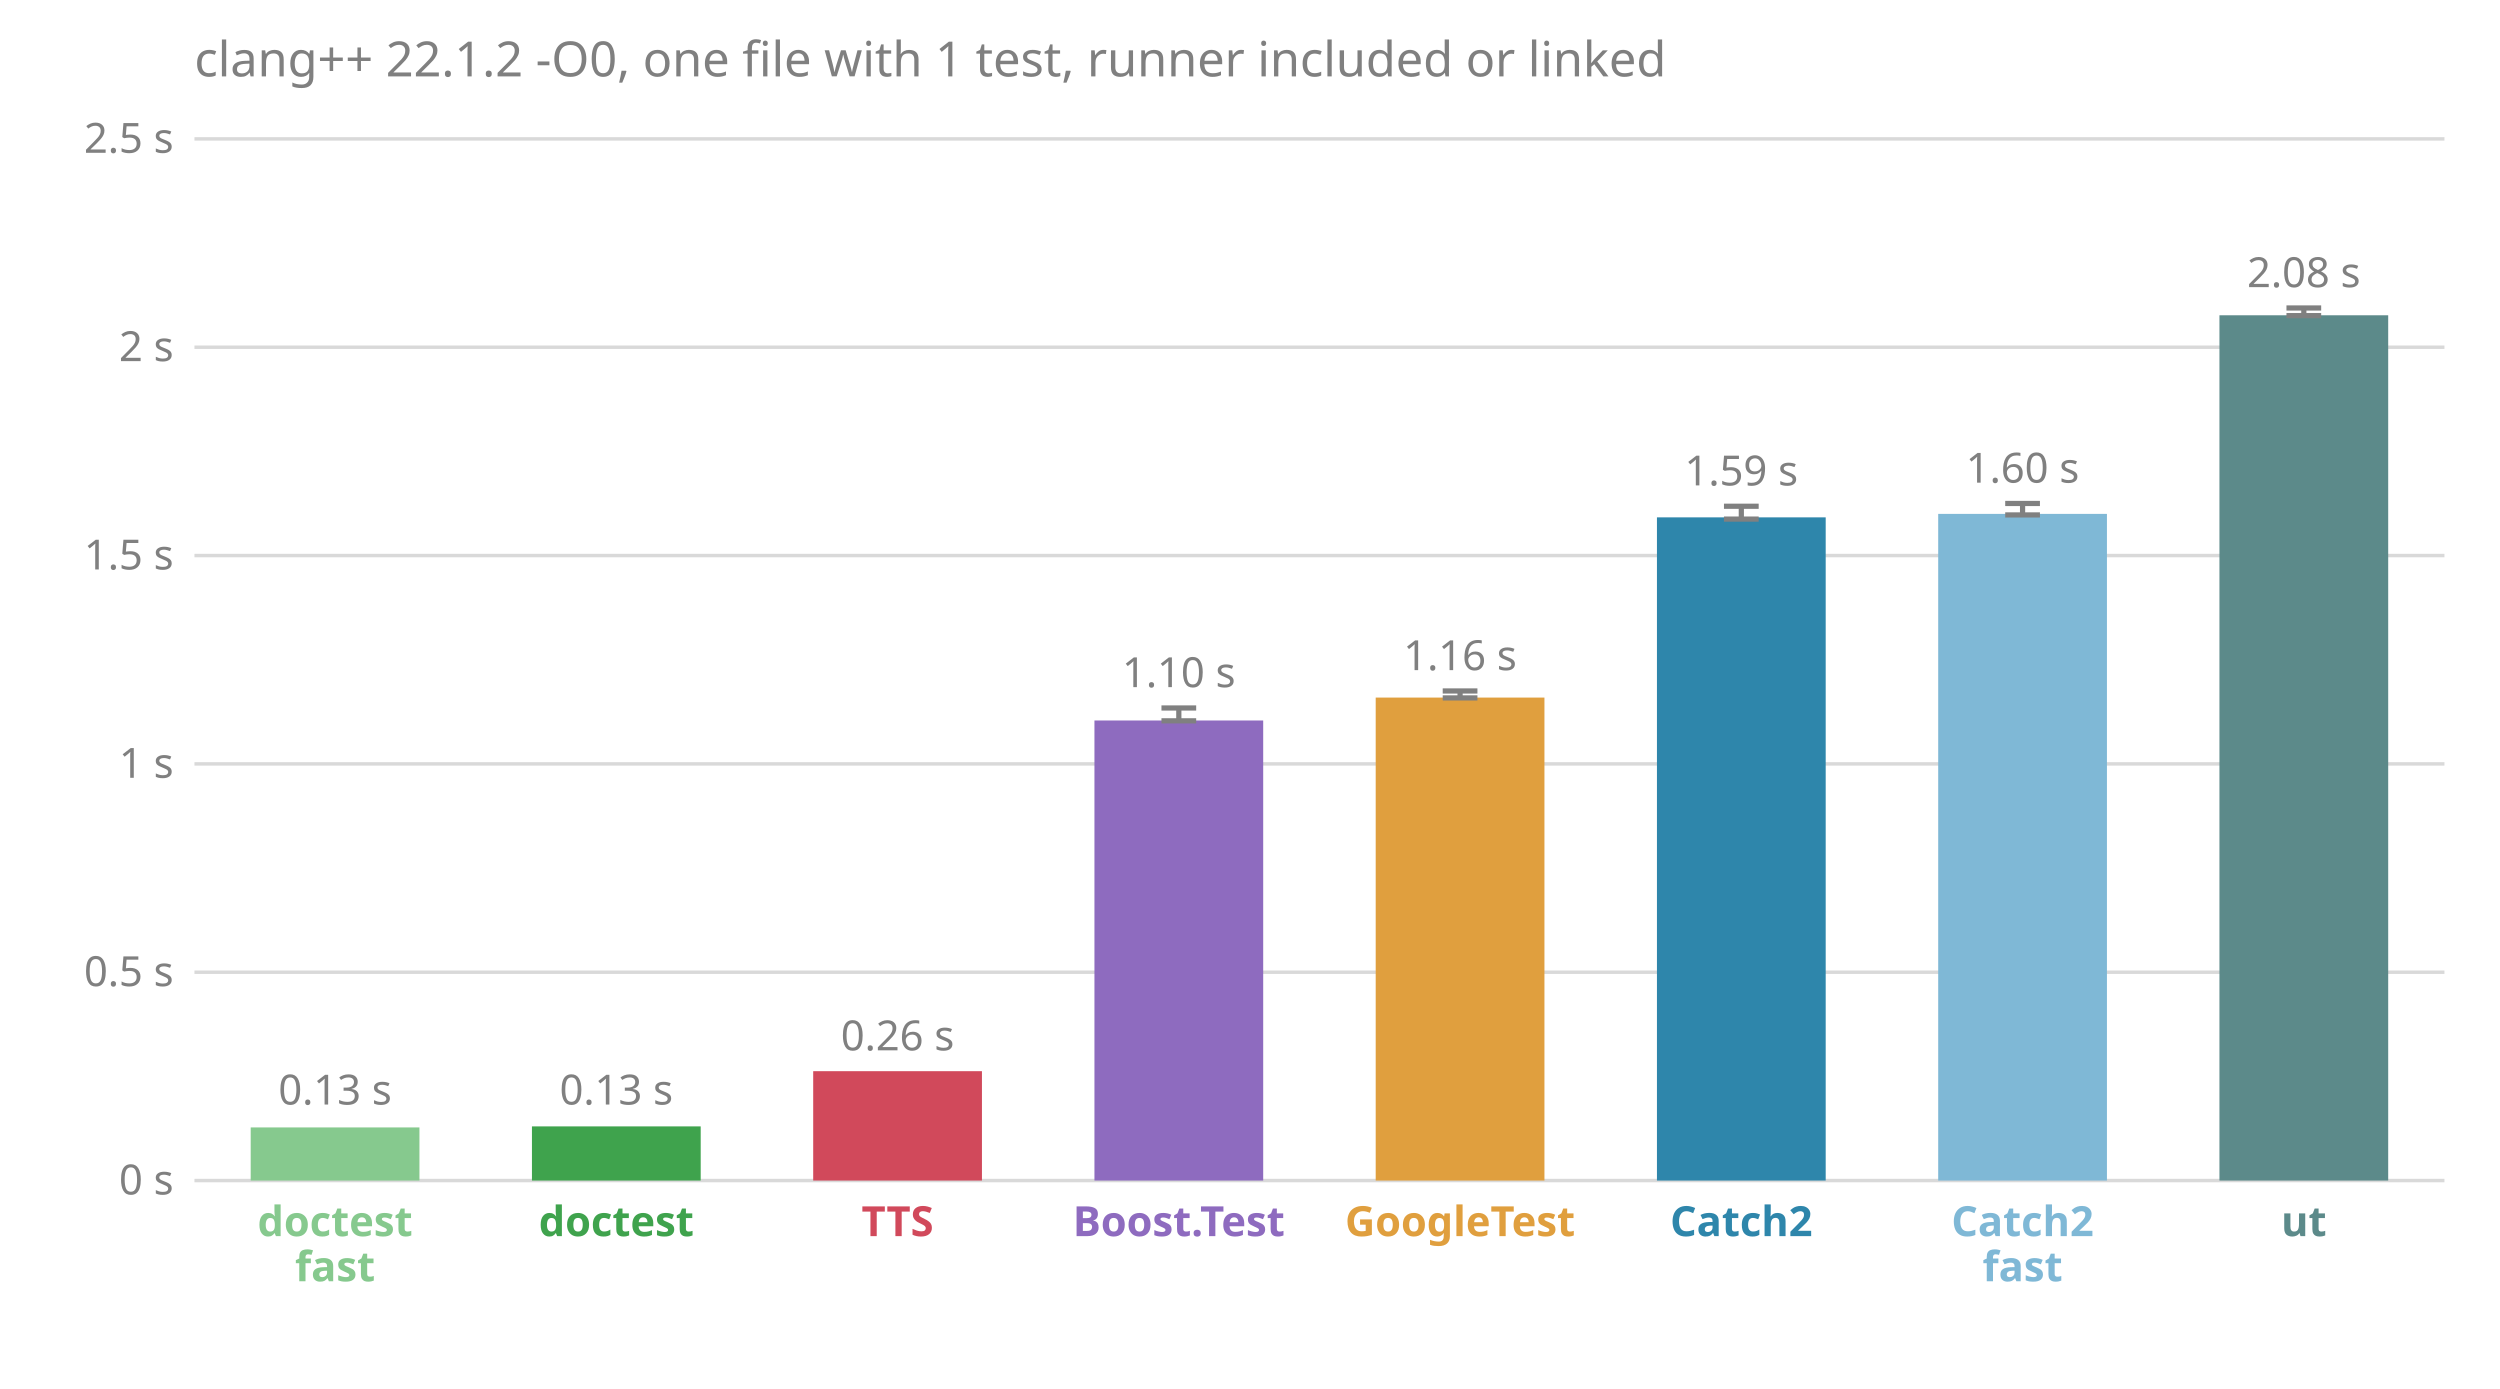
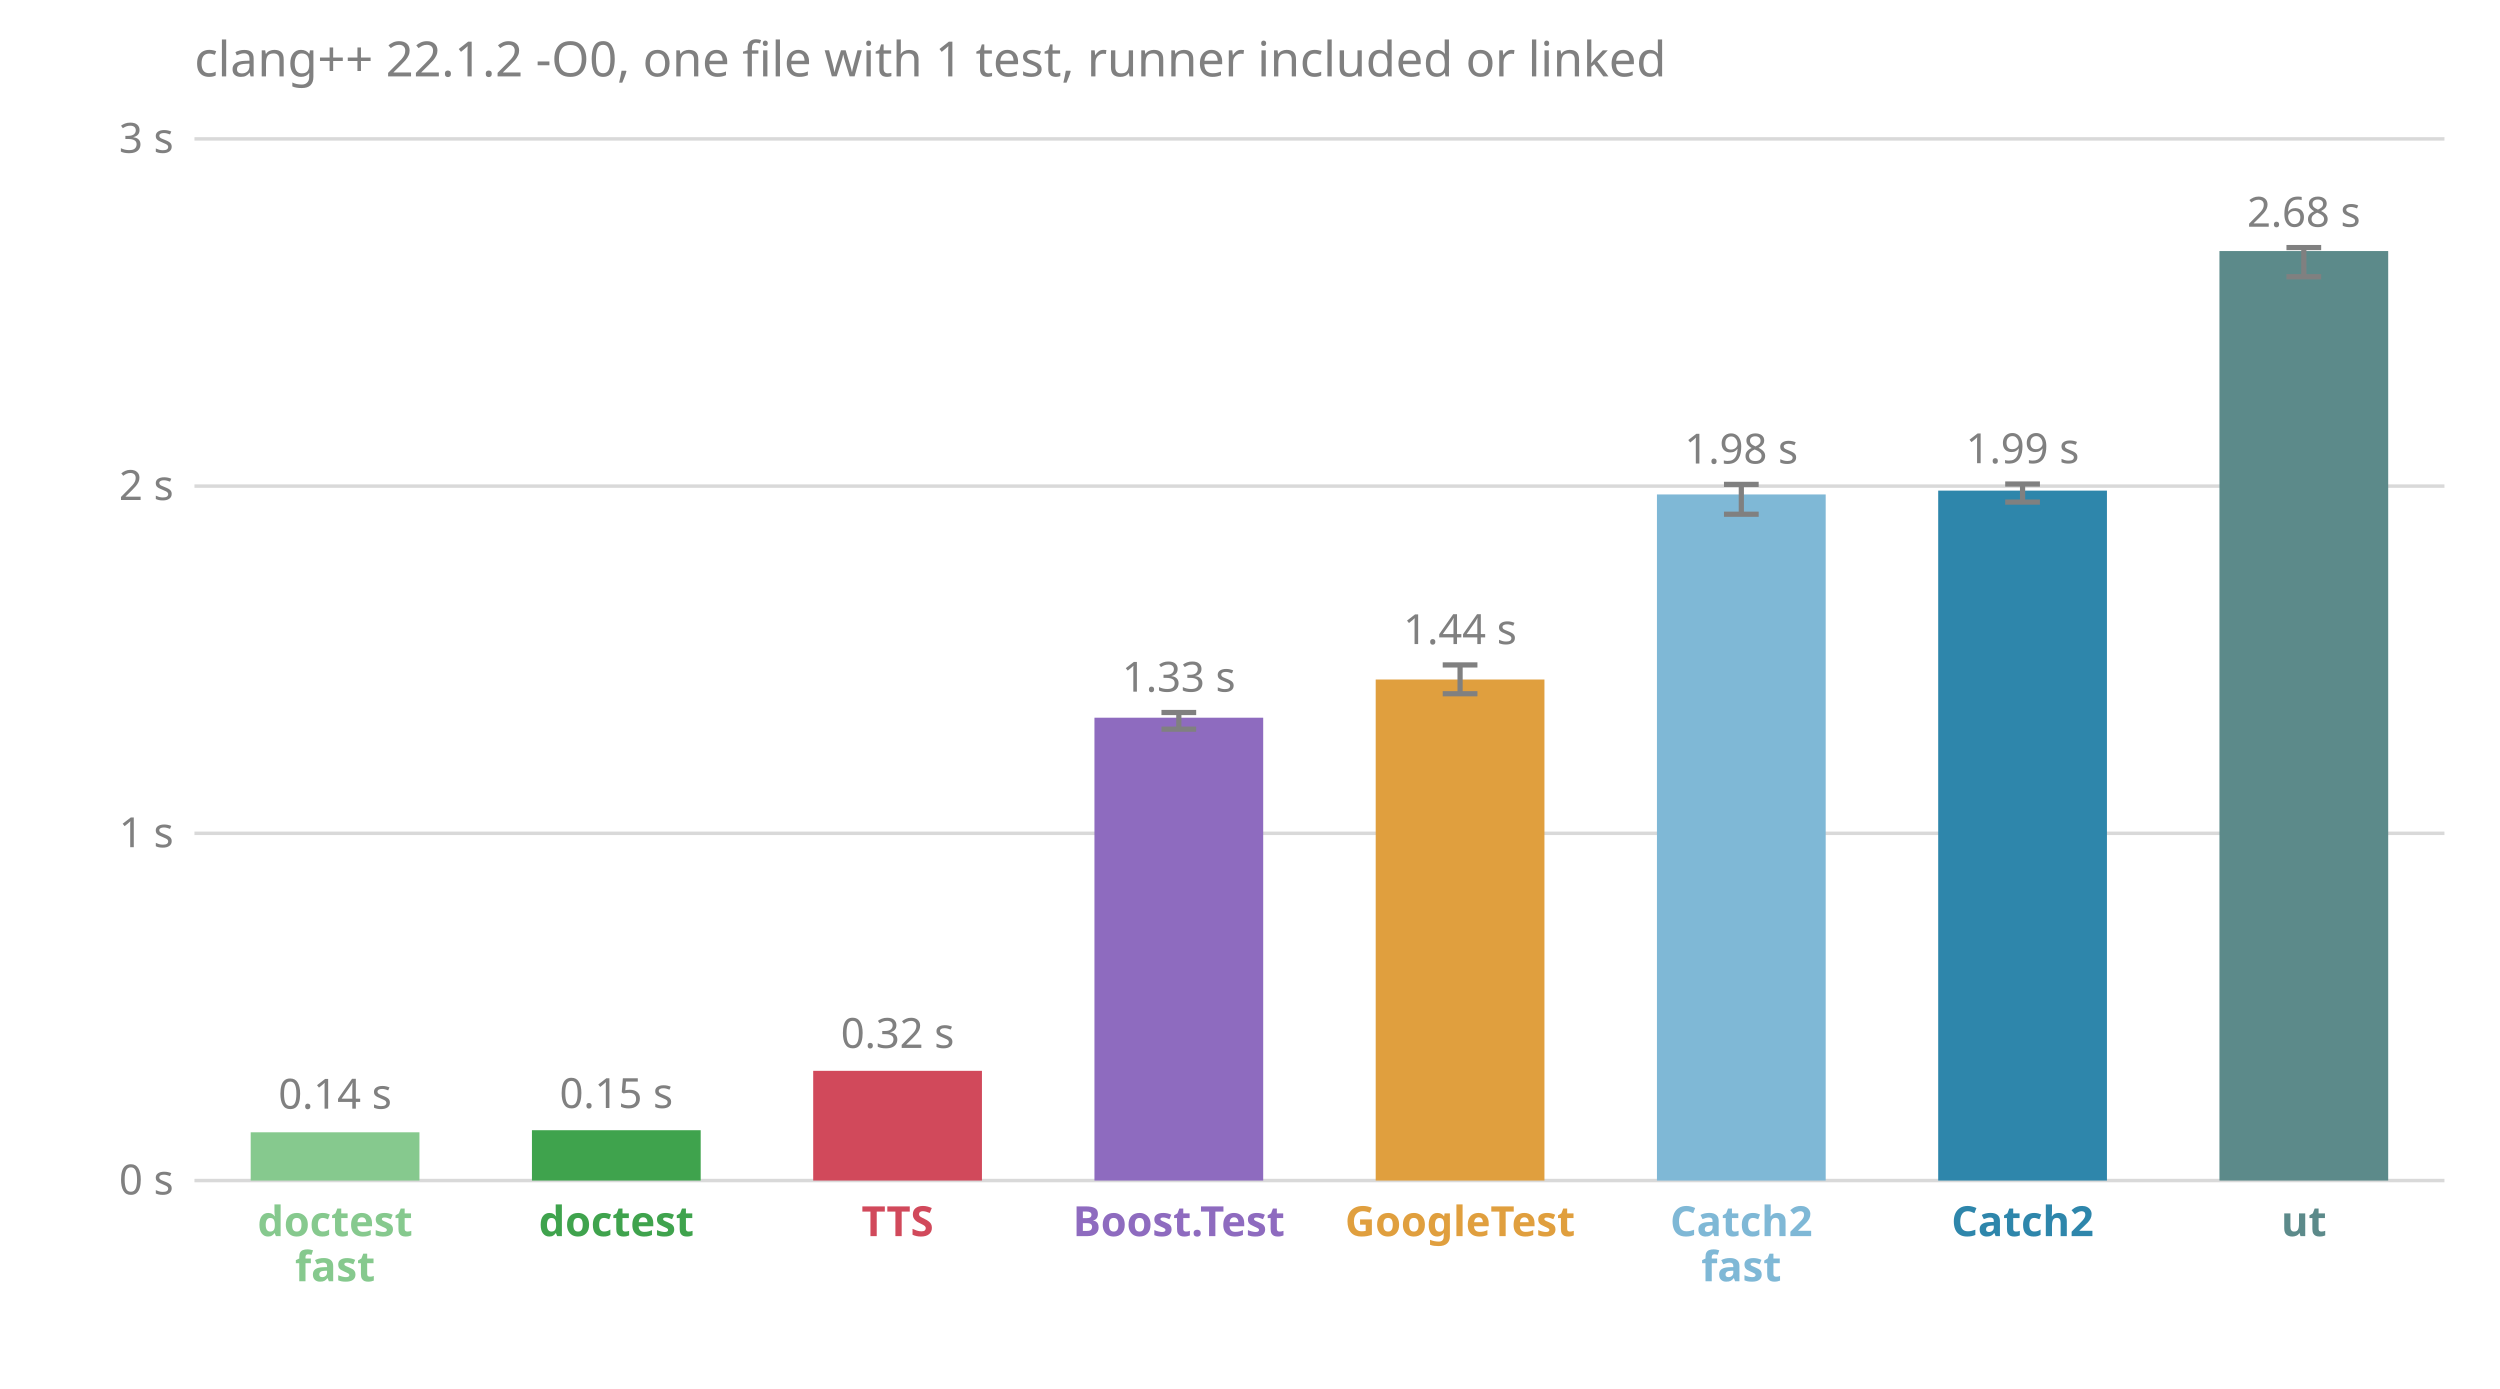
<svg xmlns="http://www.w3.org/2000/svg" viewBox="0 0 720 400" font-family="sans-serif" font-size="12">
  <text x="56.0" y="22.0" fill="#808080" font-size="14">clang++ 22.1.2 -O0, one file with 1 test, runner included or linked</text>
  <line x1="56.0" x2="704.0" y1="340.0" y2="340.0" stroke="#808080" stroke-opacity="0.3" />
  <text x="50.0" y="344.0" fill="#808080" text-anchor="end">0 s</text>
-   <line x1="56.0" x2="704.0" y1="280.0" y2="280.0" stroke="#808080" stroke-opacity="0.3" />
-   <text x="50.0" y="284.0" fill="#808080" text-anchor="end">0.5 s</text>
-   <line x1="56.0" x2="704.0" y1="220.0" y2="220.0" stroke="#808080" stroke-opacity="0.3" />
-   <text x="50.0" y="224.0" fill="#808080" text-anchor="end">1 s</text>
-   <line x1="56.0" x2="704.0" y1="160.0" y2="160.0" stroke="#808080" stroke-opacity="0.3" />
-   <text x="50.0" y="164.0" fill="#808080" text-anchor="end">1.5 s</text>
-   <line x1="56.0" x2="704.0" y1="100.0" y2="100.0" stroke="#808080" stroke-opacity="0.3" />
-   <text x="50.0" y="104.0" fill="#808080" text-anchor="end">2 s</text>
+   <line x1="56.0" x2="704.0" y1="240.0" y2="240.0" stroke="#808080" stroke-opacity="0.3" />
+   <text x="50.0" y="244.0" fill="#808080" text-anchor="end">1 s</text>
+   <line x1="56.0" x2="704.0" y1="140.0" y2="140.0" stroke="#808080" stroke-opacity="0.3" />
+   <text x="50.0" y="144.0" fill="#808080" text-anchor="end">2 s</text>
  <line x1="56.0" x2="704.0" y1="40.0" y2="40.0" stroke="#808080" stroke-opacity="0.3" />
-   <text x="50.0" y="44.0" fill="#808080" text-anchor="end">2.5 s</text>
-   <rect x="72.2" y="324.7" width="48.6" height="15.3" fill="#86c98e" />
-   <text x="96.5" y="318.1" fill="#808080" text-anchor="middle">0.13 s</text>
+   <text x="50.0" y="44.0" fill="#808080" text-anchor="end">3 s</text>
+   <rect x="72.2" y="326.1" width="48.6" height="13.9" fill="#86c98e" />
+   <text x="96.5" y="319.3" fill="#808080" text-anchor="middle">0.14 s</text>
  <text x="96.5" y="356.0" fill="#86c98e" font-weight="bold" text-anchor="middle">doctest</text>
  <text x="96.5" y="369.0" fill="#86c98e" font-weight="bold" text-anchor="middle">fast</text>
-   <rect x="153.2" y="324.4" width="48.6" height="15.6" fill="#3fa34d" />
-   <text x="177.5" y="318.1" fill="#808080" text-anchor="middle">0.13 s</text>
+   <rect x="153.2" y="325.5" width="48.6" height="14.5" fill="#3fa34d" />
+   <text x="177.5" y="319.1" fill="#808080" text-anchor="middle">0.15 s</text>
  <text x="177.5" y="356.0" fill="#3fa34d" font-weight="bold" text-anchor="middle">doctest</text>
-   <rect x="234.2" y="308.5" width="48.6" height="31.5" fill="#d1495b" />
-   <text x="258.5" y="302.5" fill="#808080" text-anchor="middle">0.26 s</text>
+   <rect x="234.2" y="308.4" width="48.6" height="31.6" fill="#d1495b" />
+   <text x="258.5" y="301.8" fill="#808080" text-anchor="middle">0.32 s</text>
  <text x="258.5" y="356.0" fill="#d1495b" font-weight="bold" text-anchor="middle">TTS</text>
-   <rect x="315.2" y="207.5" width="48.6" height="132.5" fill="#8e6bbf" />
-   <line x1="339.5" x2="339.5" y1="207.6" y2="203.9" stroke="#808080" stroke-width="1.5" />
-   <line x1="334.5" x2="344.5" y1="207.6" y2="207.6" stroke="#808080" stroke-width="1.5" />
-   <line x1="334.5" x2="344.5" y1="203.9" y2="203.9" stroke="#808080" stroke-width="1.5" />
-   <text x="339.5" y="197.9" fill="#808080" text-anchor="middle">1.10 s</text>
+   <rect x="315.2" y="206.7" width="48.6" height="133.3" fill="#8e6bbf" />
+   <line x1="339.5" x2="339.5" y1="210.0" y2="205.2" stroke="#808080" stroke-width="1.5" />
+   <line x1="334.5" x2="344.5" y1="210.0" y2="210.0" stroke="#808080" stroke-width="1.5" />
+   <line x1="334.5" x2="344.5" y1="205.2" y2="205.2" stroke="#808080" stroke-width="1.5" />
+   <text x="339.5" y="199.2" fill="#808080" text-anchor="middle">1.33 s</text>
  <text x="339.5" y="356.0" fill="#8e6bbf" font-weight="bold" text-anchor="middle">Boost.Test</text>
-   <rect x="396.2" y="200.9" width="48.6" height="139.1" fill="#e09f3e" />
-   <line x1="420.5" x2="420.5" y1="201.0" y2="199.0" stroke="#808080" stroke-width="1.5" />
-   <line x1="415.5" x2="425.5" y1="201.0" y2="201.0" stroke="#808080" stroke-width="1.5" />
-   <line x1="415.5" x2="425.5" y1="199.0" y2="199.0" stroke="#808080" stroke-width="1.5" />
-   <text x="420.5" y="193.0" fill="#808080" text-anchor="middle">1.16 s</text>
+   <rect x="396.2" y="195.7" width="48.6" height="144.3" fill="#e09f3e" />
+   <line x1="420.5" x2="420.5" y1="199.8" y2="191.5" stroke="#808080" stroke-width="1.5" />
+   <line x1="415.5" x2="425.5" y1="199.8" y2="199.8" stroke="#808080" stroke-width="1.5" />
+   <line x1="415.5" x2="425.5" y1="191.5" y2="191.5" stroke="#808080" stroke-width="1.5" />
+   <text x="420.5" y="185.5" fill="#808080" text-anchor="middle">1.44 s</text>
  <text x="420.5" y="356.0" fill="#e09f3e" font-weight="bold" text-anchor="middle">GoogleTest</text>
-   <rect x="477.2" y="149.0" width="48.6" height="191.0" fill="#2e86ab" />
-   <line x1="501.5" x2="501.5" y1="149.5" y2="145.8" stroke="#808080" stroke-width="1.5" />
-   <line x1="496.5" x2="506.5" y1="149.5" y2="149.5" stroke="#808080" stroke-width="1.5" />
-   <line x1="496.5" x2="506.5" y1="145.8" y2="145.8" stroke="#808080" stroke-width="1.5" />
-   <text x="501.5" y="139.8" fill="#808080" text-anchor="middle">1.59 s</text>
-   <text x="501.5" y="356.0" fill="#2e86ab" font-weight="bold" text-anchor="middle">Catch2</text>
-   <rect x="558.2" y="148.0" width="48.6" height="192.0" fill="#7fb8d6" />
-   <line x1="582.5" x2="582.5" y1="148.3" y2="145.0" stroke="#808080" stroke-width="1.5" />
-   <line x1="577.5" x2="587.5" y1="148.3" y2="148.3" stroke="#808080" stroke-width="1.5" />
-   <line x1="577.5" x2="587.5" y1="145.0" y2="145.0" stroke="#808080" stroke-width="1.5" />
-   <text x="582.5" y="139.0" fill="#808080" text-anchor="middle">1.60 s</text>
-   <text x="582.5" y="356.0" fill="#7fb8d6" font-weight="bold" text-anchor="middle">Catch2</text>
-   <text x="582.5" y="369.0" fill="#7fb8d6" font-weight="bold" text-anchor="middle">fast</text>
-   <rect x="639.2" y="90.8" width="48.6" height="249.2" fill="#5c8a8a" />
-   <line x1="663.5" x2="663.5" y1="90.9" y2="88.7" stroke="#808080" stroke-width="1.5" />
-   <line x1="658.5" x2="668.5" y1="90.9" y2="90.9" stroke="#808080" stroke-width="1.5" />
-   <line x1="658.5" x2="668.5" y1="88.7" y2="88.7" stroke="#808080" stroke-width="1.5" />
-   <text x="663.5" y="82.7" fill="#808080" text-anchor="middle">2.08 s</text>
+   <rect x="477.2" y="142.4" width="48.6" height="197.6" fill="#7fb8d6" />
+   <line x1="501.5" x2="501.5" y1="148.1" y2="139.5" stroke="#808080" stroke-width="1.5" />
+   <line x1="496.5" x2="506.5" y1="148.1" y2="148.1" stroke="#808080" stroke-width="1.5" />
+   <line x1="496.5" x2="506.5" y1="139.5" y2="139.5" stroke="#808080" stroke-width="1.5" />
+   <text x="501.5" y="133.5" fill="#808080" text-anchor="middle">1.98 s</text>
+   <text x="501.5" y="356.0" fill="#7fb8d6" font-weight="bold" text-anchor="middle">Catch2</text>
+   <text x="501.5" y="369.0" fill="#7fb8d6" font-weight="bold" text-anchor="middle">fast</text>
+   <rect x="558.2" y="141.3" width="48.6" height="198.7" fill="#2e86ab" />
+   <line x1="582.5" x2="582.5" y1="144.6" y2="139.4" stroke="#808080" stroke-width="1.5" />
+   <line x1="577.5" x2="587.5" y1="144.6" y2="144.6" stroke="#808080" stroke-width="1.5" />
+   <line x1="577.5" x2="587.5" y1="139.4" y2="139.4" stroke="#808080" stroke-width="1.5" />
+   <text x="582.5" y="133.4" fill="#808080" text-anchor="middle">1.99 s</text>
+   <text x="582.5" y="356.0" fill="#2e86ab" font-weight="bold" text-anchor="middle">Catch2</text>
+   <rect x="639.2" y="72.3" width="48.6" height="267.7" fill="#5c8a8a" />
+   <line x1="663.5" x2="663.5" y1="79.7" y2="71.3" stroke="#808080" stroke-width="1.5" />
+   <line x1="658.5" x2="668.5" y1="79.7" y2="79.7" stroke="#808080" stroke-width="1.5" />
+   <line x1="658.5" x2="668.5" y1="71.3" y2="71.3" stroke="#808080" stroke-width="1.5" />
+   <text x="663.5" y="65.3" fill="#808080" text-anchor="middle">2.68 s</text>
  <text x="663.5" y="356.0" fill="#5c8a8a" font-weight="bold" text-anchor="middle">ut</text>
</svg>
